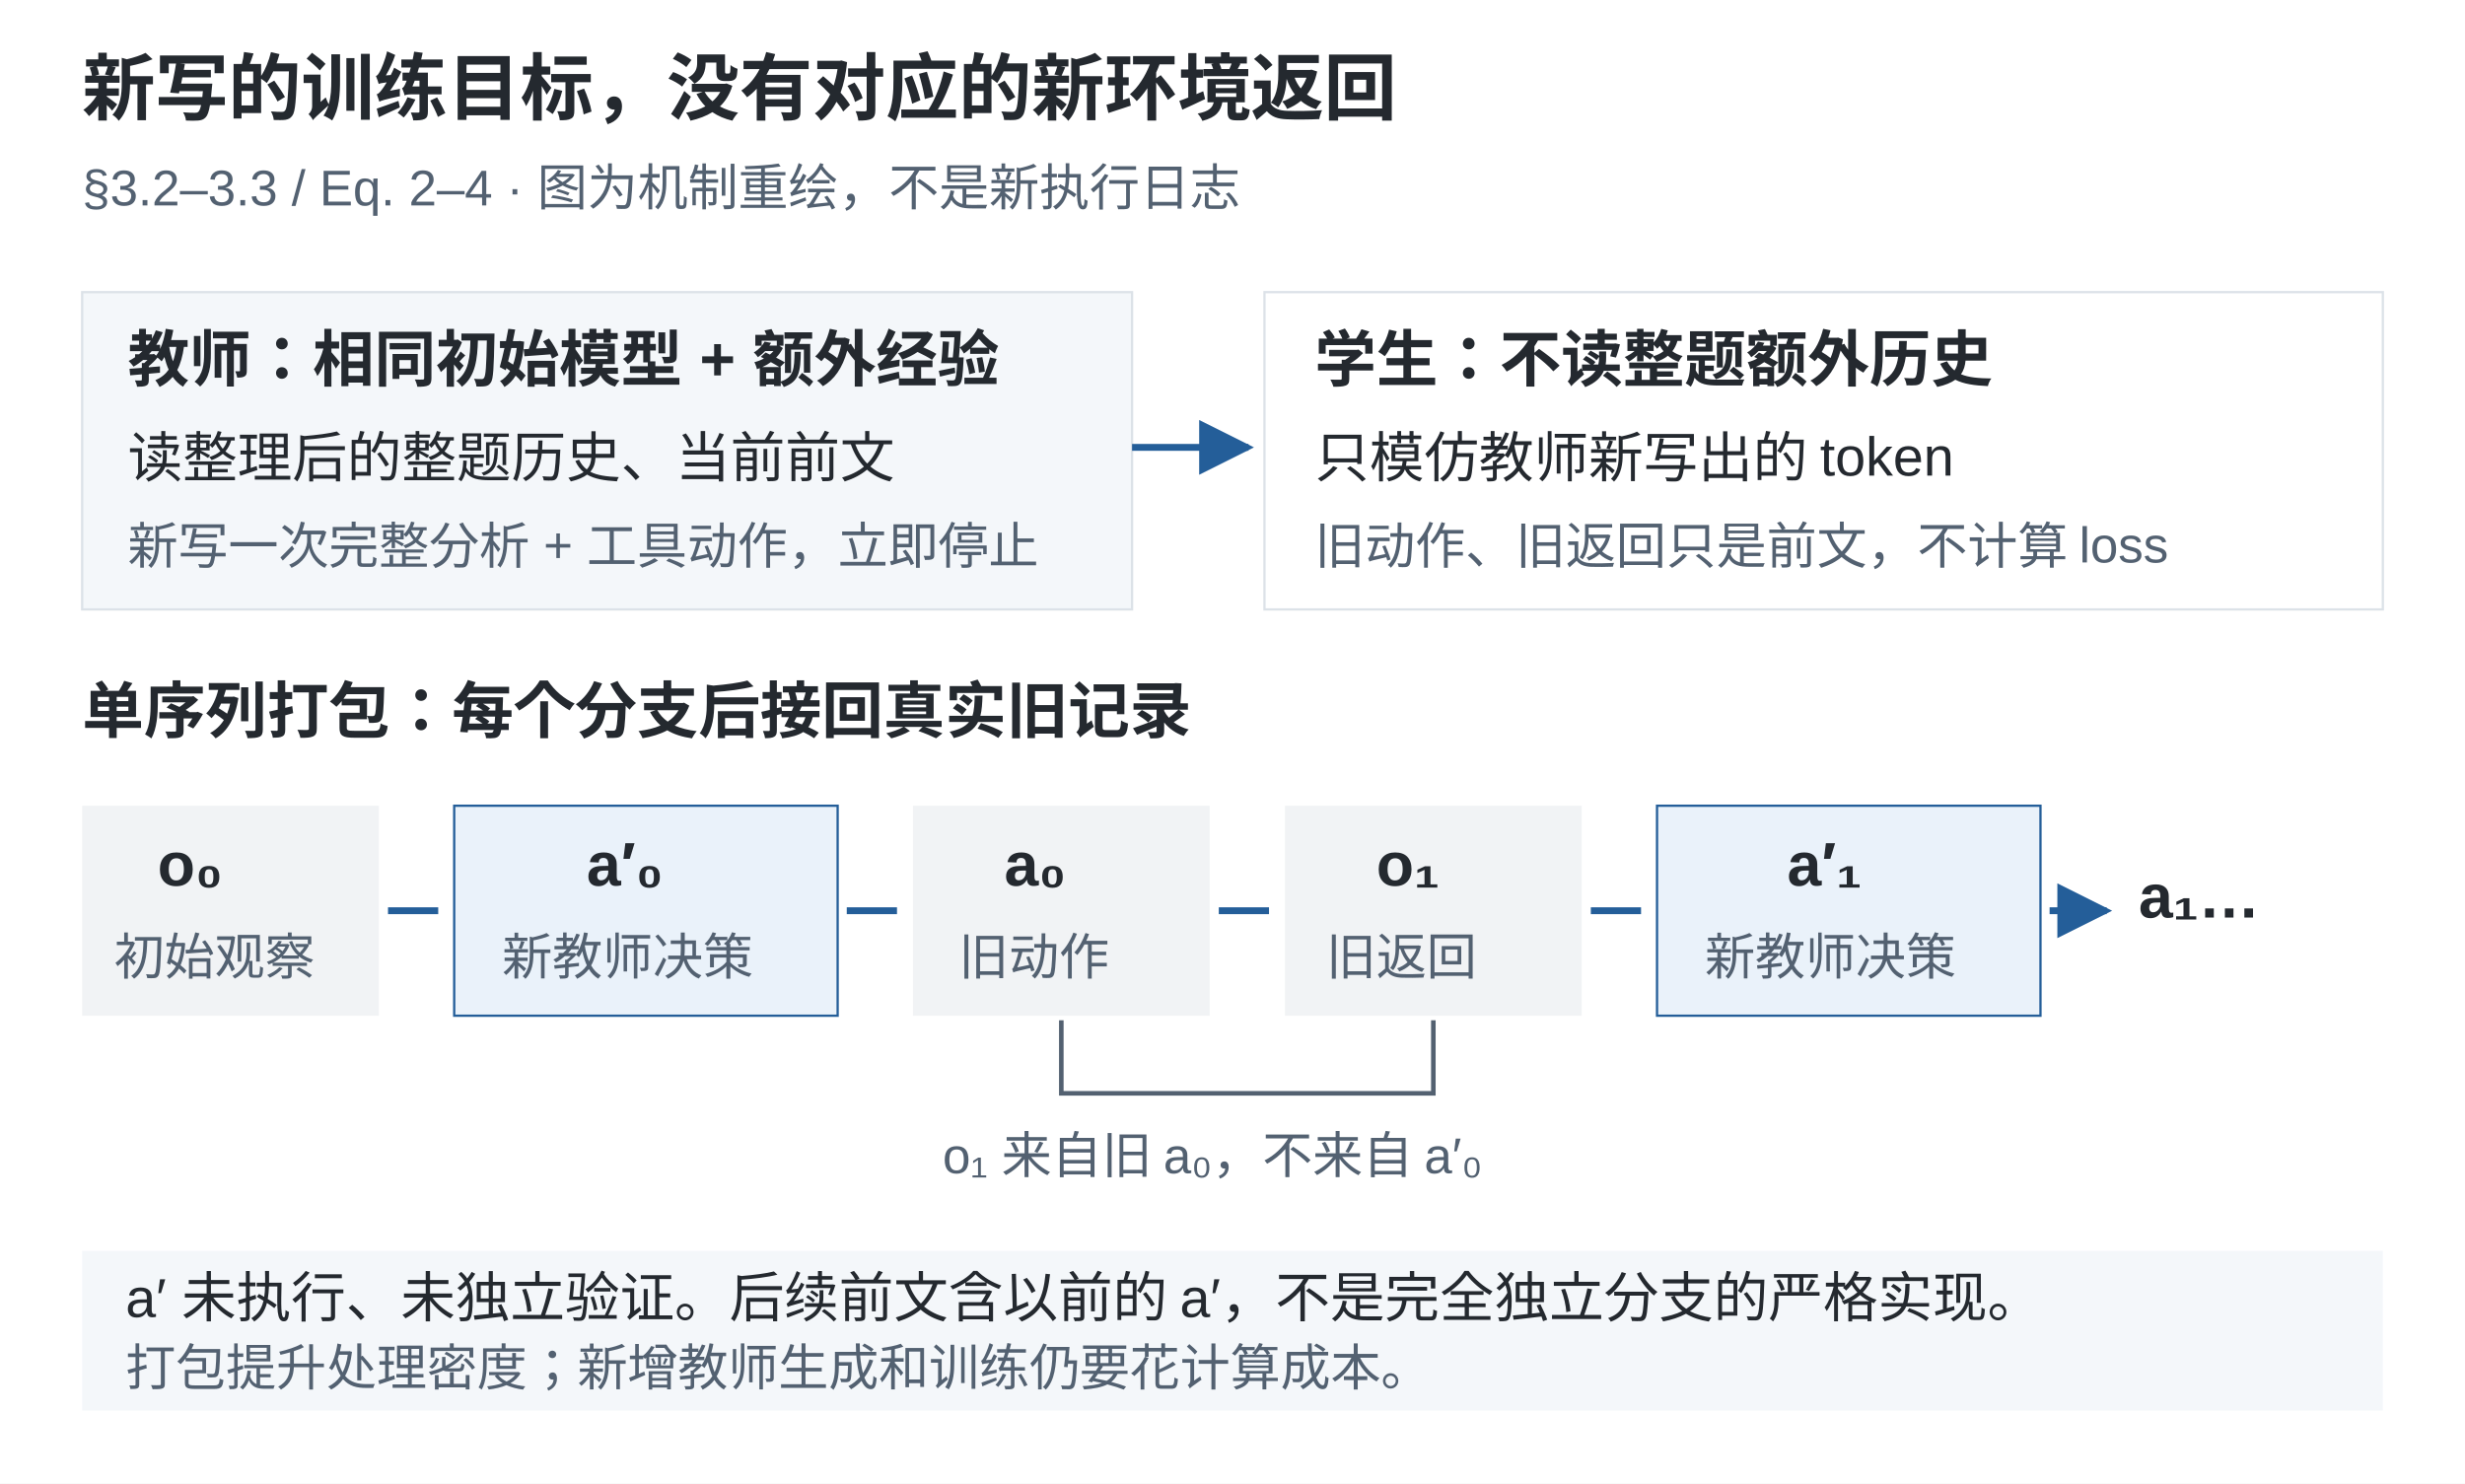
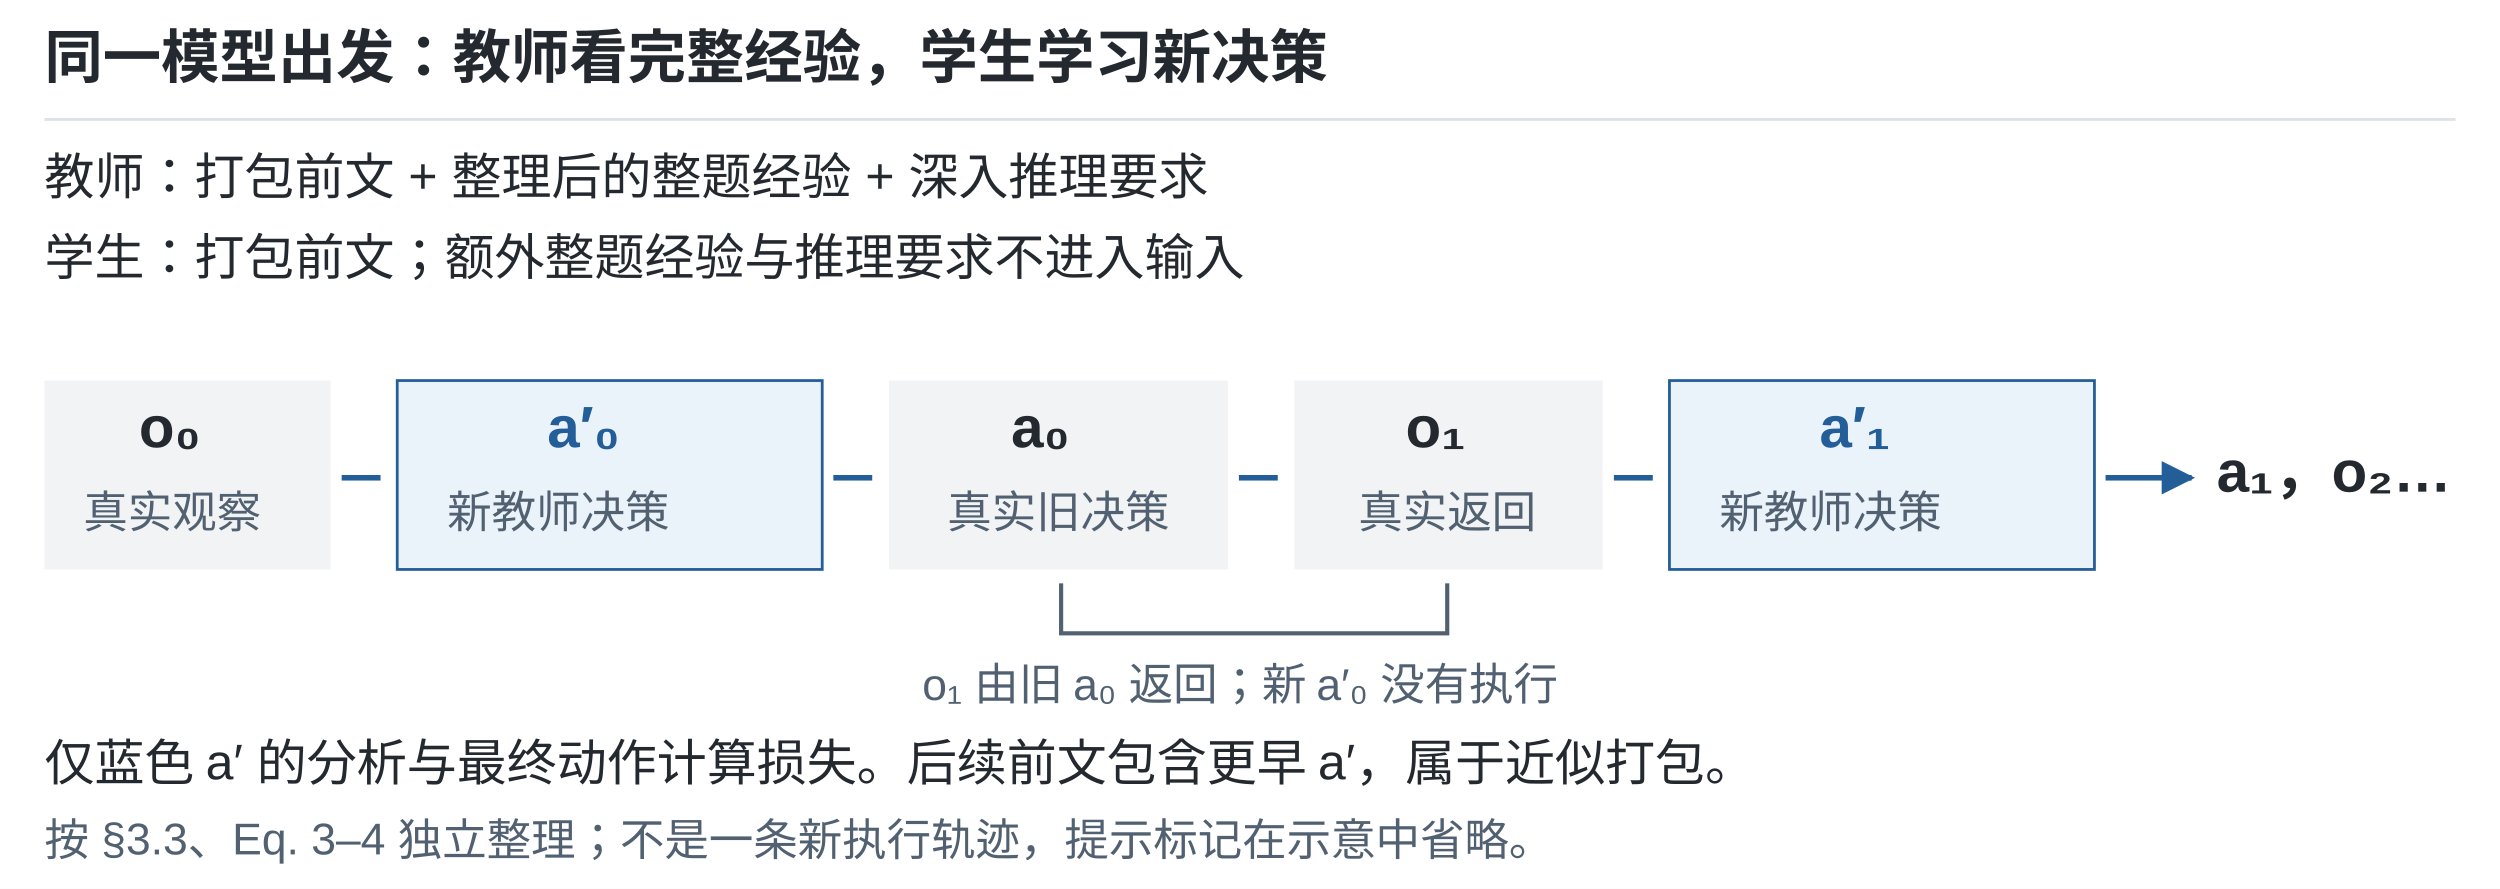
- <svg xmlns="http://www.w3.org/2000/svg" width="1080" height="650" viewBox="0 0 1080 650" role="img" aria-labelledby="title desc">
+ <svg xmlns="http://www.w3.org/2000/svg" width="900" height="320" viewBox="0 0 900 320" role="img" aria-labelledby="t d">
  <defs>
-     <style>text{font-family:Arial,'PingFang SC',sans-serif;fill:#24292f;font-size:24px}.title{font-size:32px;font-weight:700}.sub{font-size:22px;fill:#536171}.bold{font-size:27px;font-weight:700}.wire{fill:none;stroke:#245e99;stroke-width:3;marker-end:url(#arrow)}</style>
-     <marker id="arrow" viewBox="0 0 10 10" refX="9" refY="5" markerWidth="8" markerHeight="8" orient="auto">
+     <style>text{font-family:Arial,'PingFang SC',sans-serif;fill:#24292f;font-size:18px}.h{font-size:21px;font-weight:700}.small{font-size:16px;fill:#526171}.blue{fill:#245e99}.wire{fill:none;stroke:#245e99;stroke-width:2;marker-end:url(#arr)}</style>
+     <marker id="arr" viewBox="0 0 10 10" refX="9" refY="5" markerWidth="6" markerHeight="6" orient="auto">
      <path d="M0 0L10 5L0 10z" fill="#245e99" />
    </marker>
  </defs>
-   <rect width="1080" height="650" fill="#fff" />
-   <text x="36" y="50" class="title">新写的训练目标，没有对应的新环境返回</text>
-   <text x="36" y="90" class="sub">§3.2–3.3 / Eq. 2–4 · 图为机制重绘，不是新执行日志</text>
-   <rect x="36" y="128" width="460" height="139" fill="#f4f7fa" stroke="#dce2e8" />
-   <text x="56" y="167" class="bold">教师：相同初始模型 + 额外经验</text>
-   <text x="56" y="209">读整理后的整题历史、当前前文</text>
-   <text x="56" y="247" class="sub">新写一次完整分析 + 工具动作，立即停止</text>
-   <rect x="554" y="128" width="490" height="139" fill="#fff" stroke="#dce2e8" />
-   <text x="576" y="167" class="bold">学生：不读整题额外历史</text>
-   <text x="576" y="209">只模仿教师新写出的 token</text>
-   <text x="576" y="247" class="sub">旧动作、旧返回只是前文，不计算 loss</text>
-   <path d="M496 196H547" class="wire" />
-   <text x="36" y="321" class="bold">单序列打包：每个分支后接回真实旧记录</text>
-   <rect x="36" y="353" width="130" height="92" fill="#f1f3f5" />
-   <text x="69" y="388" class="bold">o₀</text>
-   <text x="50" y="427" class="sub">初始观察</text>
-   <rect x="199" y="353" width="168" height="92" fill="#eaf2fa" stroke="#245e99" />
-   <text x="257" y="388" class="bold">a′₀</text>
-   <text x="220" y="427" class="sub">新教师决策</text>
-   <rect x="400" y="353" width="130" height="92" fill="#f1f3f5" />
-   <text x="440" y="388" class="bold">a₀</text>
-   <text x="420" y="427" class="sub">旧动作</text>
-   <rect x="563" y="353" width="130" height="92" fill="#f1f3f5" />
-   <text x="603" y="388" class="bold">o₁</text>
-   <text x="581" y="427" class="sub">旧返回</text>
-   <rect x="726" y="353" width="168" height="92" fill="#eaf2fa" stroke="#245e99" />
-   <text x="783" y="388" class="bold">a′₁</text>
-   <text x="747" y="427" class="sub">新教师决策</text>
-   <text x="937" y="402" class="bold">a₁…</text>
-   <path d="M170 399H192M371 399H393M534 399H556M697 399H719M898 399H923" class="wire" />
-   <path d="M465 447V479H628V447" fill="none" stroke="#536171" stroke-width="2" />
-   <text x="413" y="514" class="sub">o₁ 来自旧 a₀，不来自 a′₀</text>
-   <rect x="36" y="548" width="1008" height="70" fill="#f4f7fa" />
-   <text x="55" y="577">a′ 未执行、未独立验证。后续前文含以前的 a′，不是完全独立分支的严格实现。</text>
-   <text x="55" y="607" class="sub">打包提升处理密度；新增教师生成和训练仍要花计算成本。</text>
+   <rect width="900" height="320" fill="#fff" />
+   <text x="16" y="28" class="h">同一模型出发：教师看完整经验，学生学习新决策</text>
+   <path d="M16 43H884" stroke="#dce2e8" />
+   <text x="16" y="70">教师：打包前文 + 整理后的整题经验 + 深入推理要求</text>
+   <text x="16" y="99">学生：打包前文；额外整题经验与推理要求不进入输入</text>
+   <rect x="16" y="137" width="103" height="68" fill="#f1f3f5" />
+   <text x="50" y="161" class="h">o₀</text>
+   <text x="30" y="190" class="small">真实观察</text>
+   <rect x="143" y="137" width="153" height="68" fill="#eaf2fa" stroke="#245e99" />
+   <text x="197" y="161" class="h blue">a′₀</text>
+   <text x="161" y="190" class="small">新教师决策</text>
+   <rect x="320" y="137" width="122" height="68" fill="#f1f3f5" />
+   <text x="364" y="161" class="h">a₀</text>
+   <text x="341" y="190" class="small">真实旧决策</text>
+   <rect x="466" y="137" width="111" height="68" fill="#f1f3f5" />
+   <text x="506" y="161" class="h">o₁</text>
+   <text x="489" y="190" class="small">真实返回</text>
+   <rect x="601" y="137" width="153" height="68" fill="#eaf2fa" stroke="#245e99" />
+   <text x="655" y="161" class="h blue">a′₁</text>
+   <text x="619" y="190" class="small">新教师决策</text>
+   <text x="798" y="177" class="h">a₁，o₂…</text>
+   <path d="M123 172H137M300 172H314M446 172H460M581 172H595M758 172H789" class="wire" />
+   <path d="M382 210V228H521V210" fill="none" stroke="#526171" stroke-width="1.5" />
+   <text x="332" y="252" class="small">o₁ 由旧 a₀ 返回；新 a′₀ 没有执行</text>
+   <text x="16" y="281">仅蓝色 a′ 的分析与最终动作计算损失。后续前文包含更早 a′，属于近似打包。</text>
+   <text x="16" y="308" class="small">按 §3.3、Eq. 3–4 独立整理；不是一条新执行轨迹，提示标记在示意中省略。</text>
</svg>
